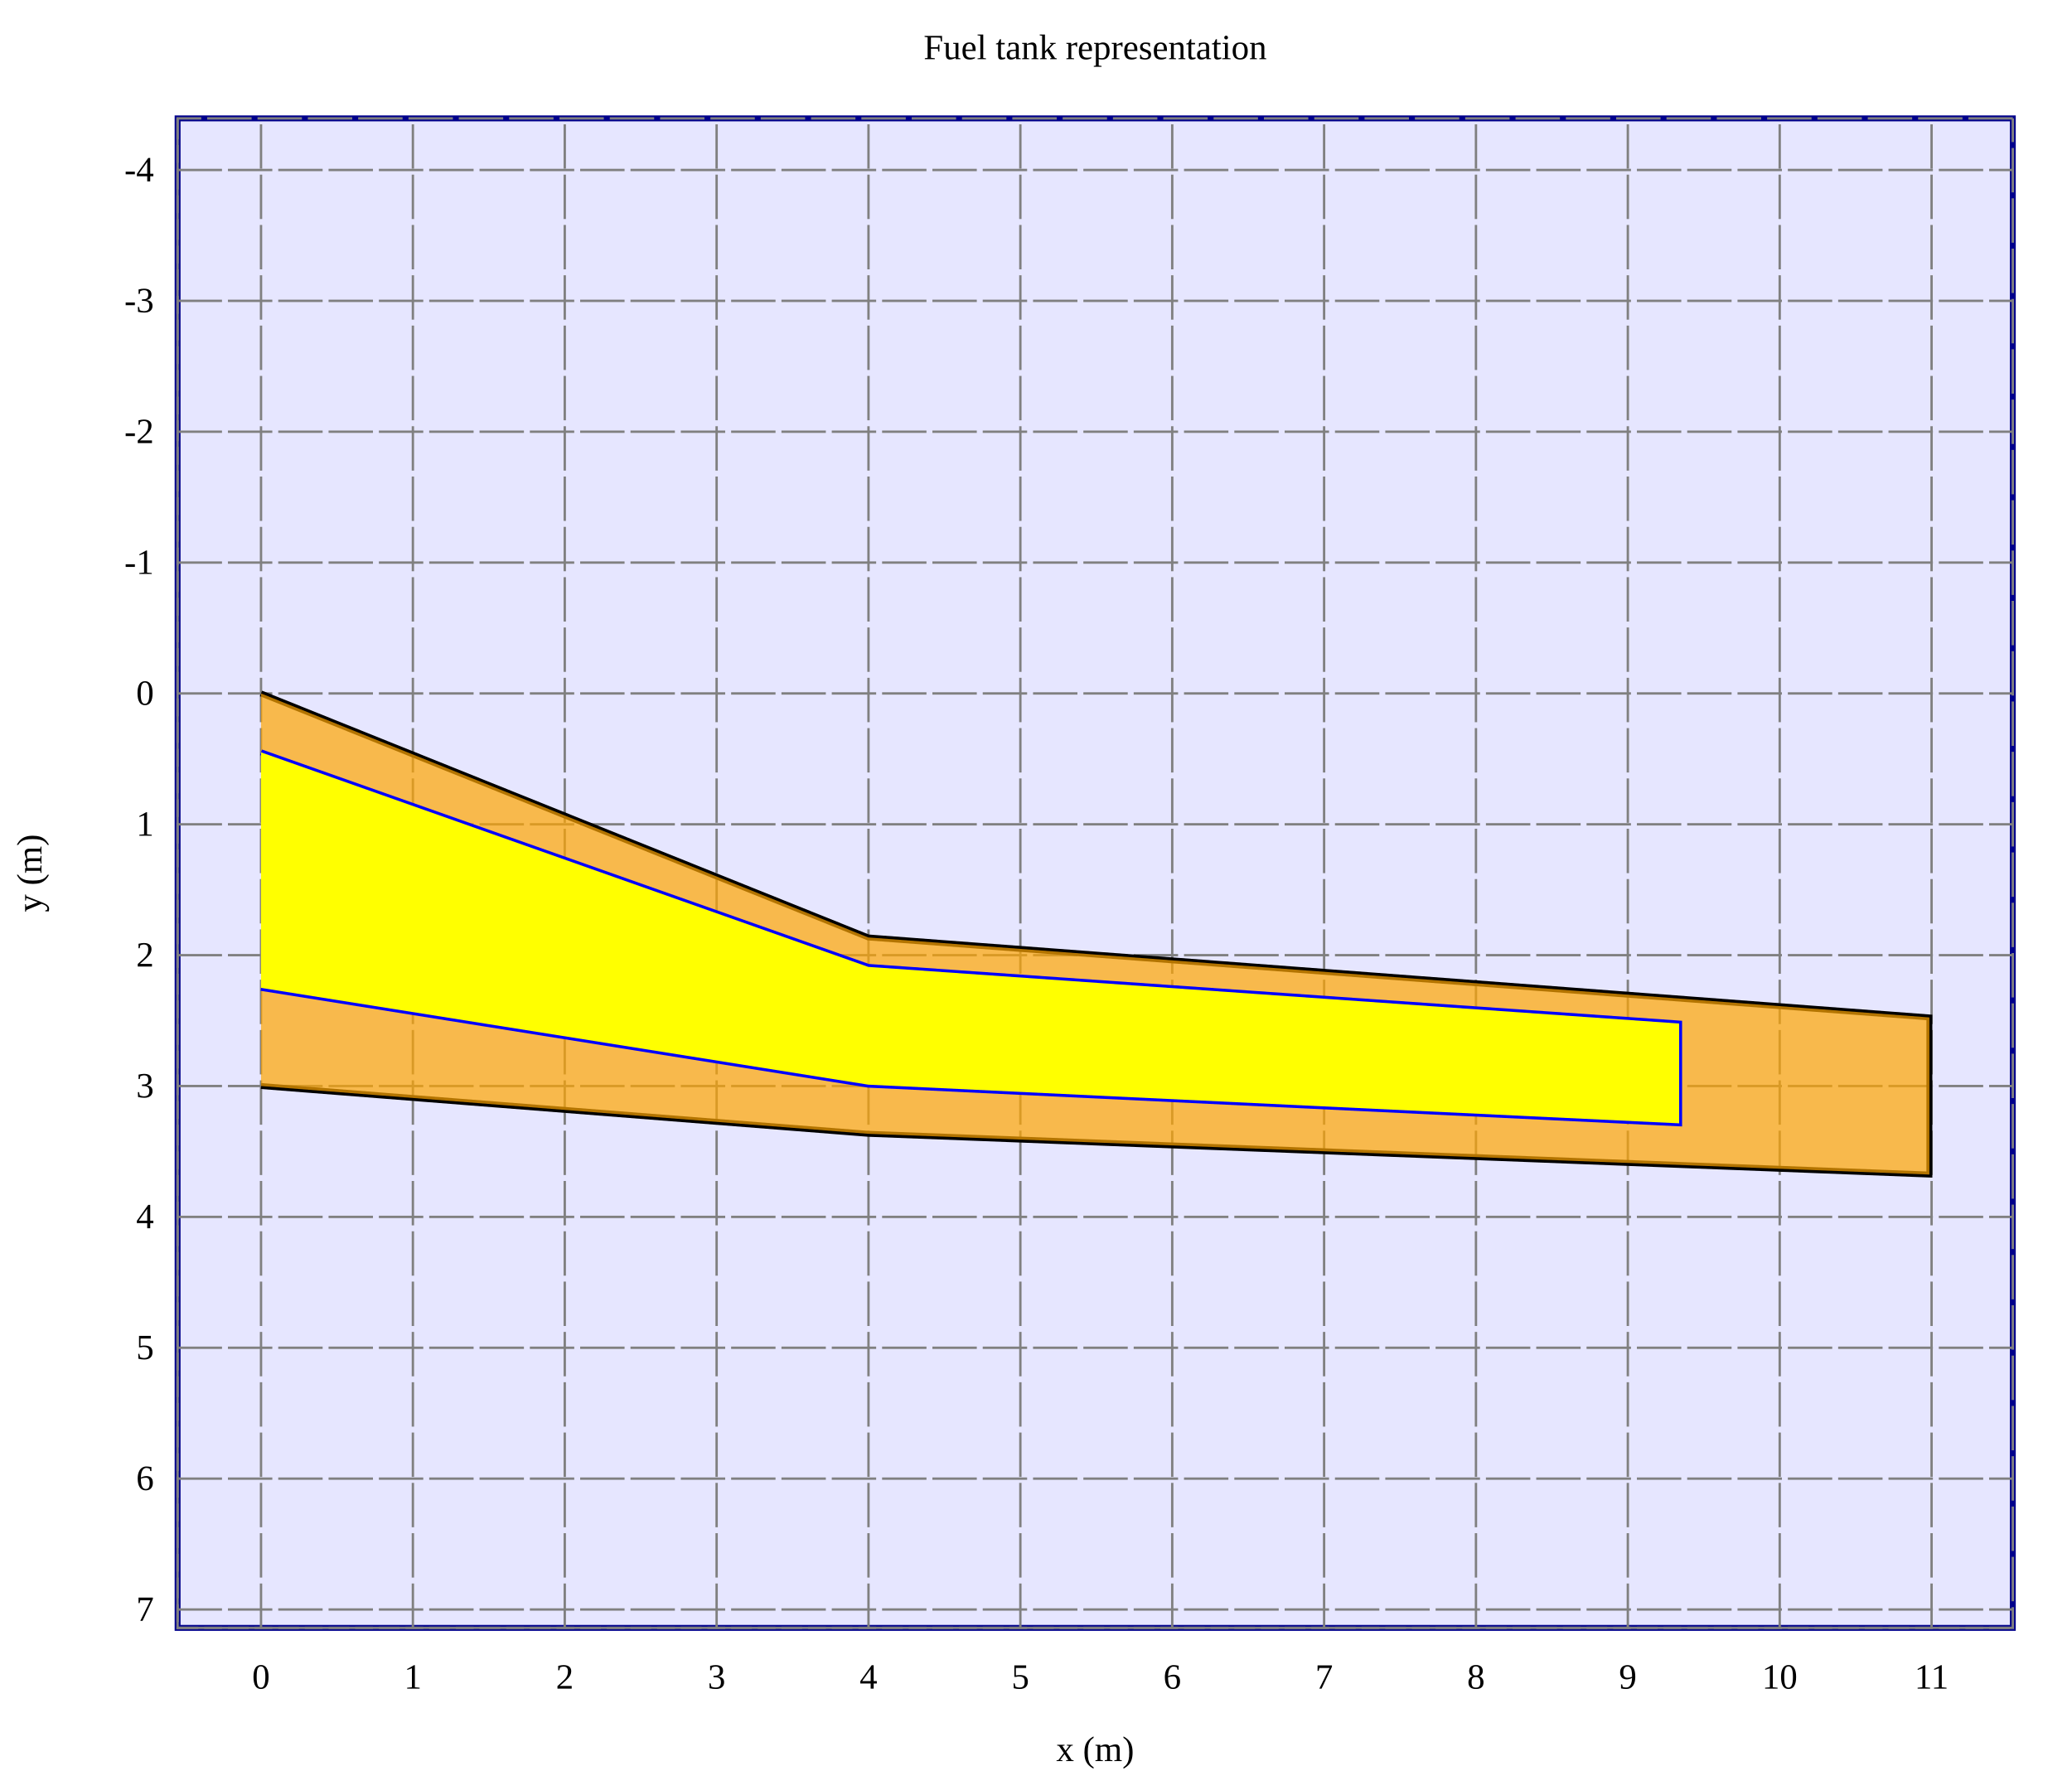
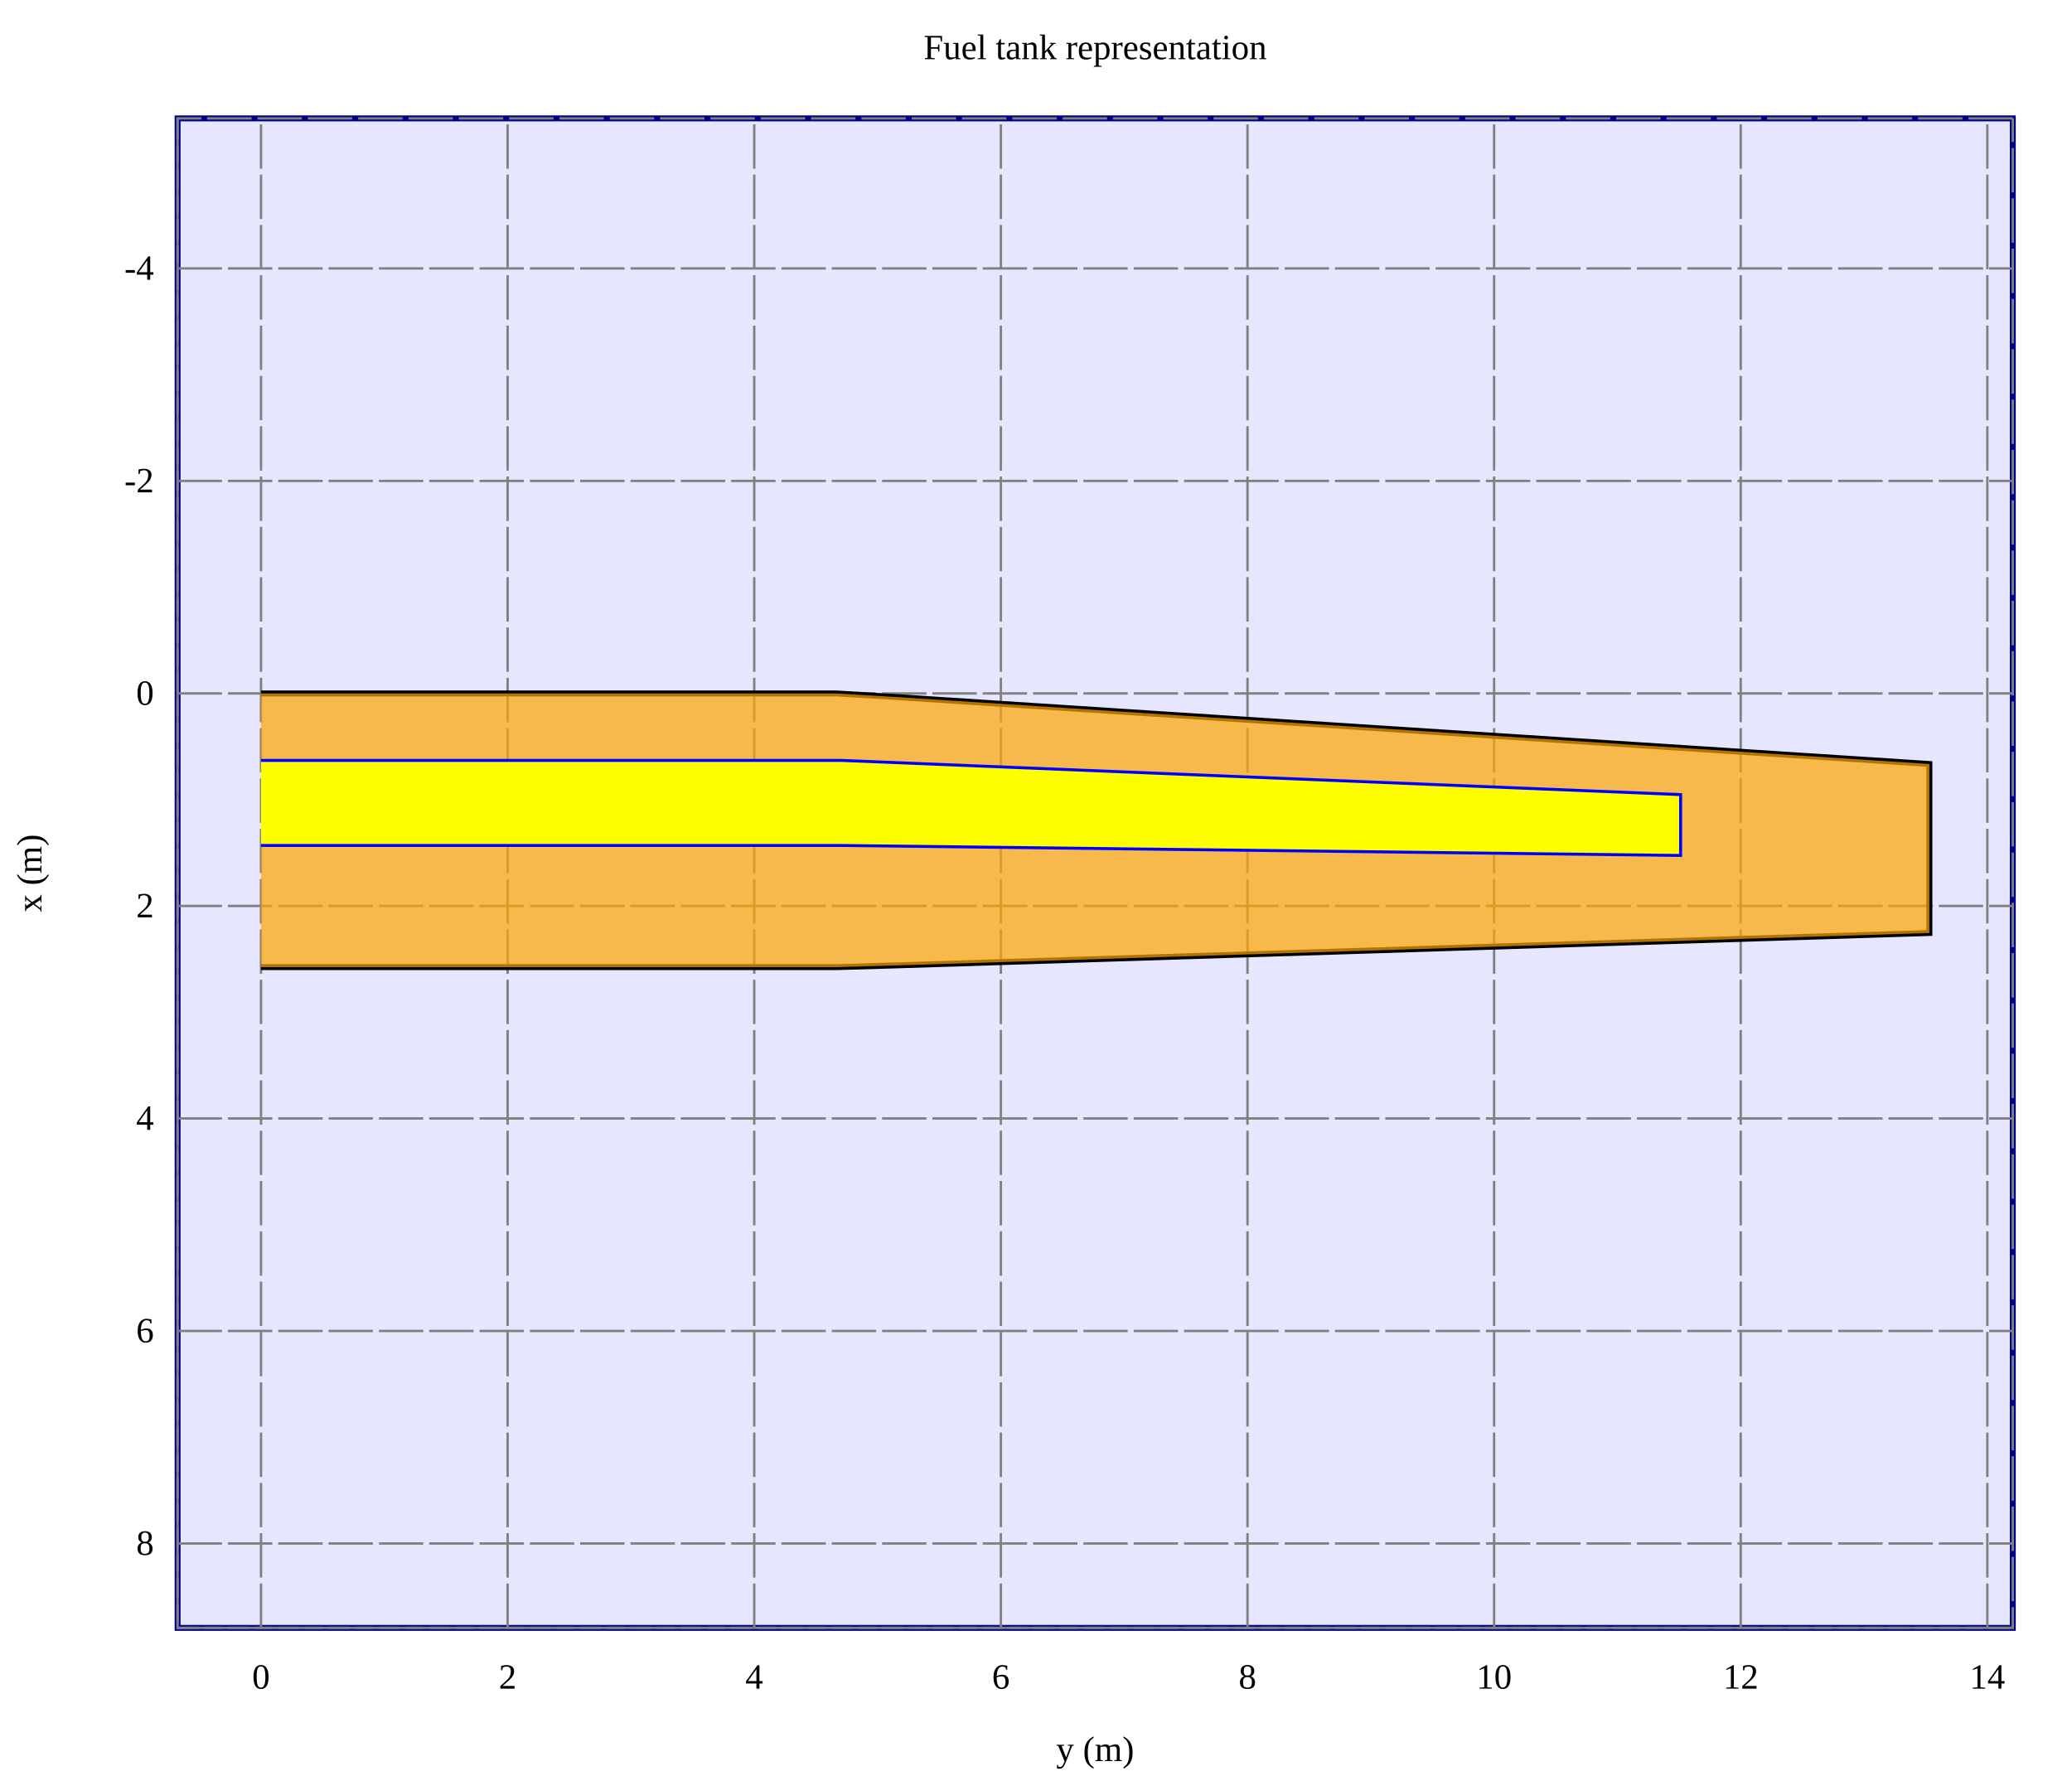
<svg xmlns="http://www.w3.org/2000/svg" id="svg" class="svg" width="700" height="600">
  <g id="page" width="700" height="600">
    <g id="graph" transform="translate(60,40)">
      <rect width="620" height="510" fill="blue" opacity="0.1" />
      <rect width="620" height="510" fill="none" opacity="1.0" style="stroke: darkblue; stroke-width: 2px;" />
      <g id="xAxis" class="axis" transform="translate(0,510)">
        <g class="tick" transform="translate(28.18182,0)" style="opacity: 1;">
          <line y2="-510" x2="0" style="fill: none; stroke: #808080; stroke-width: 0.8px; stroke-dasharray: 15px, 2px; font-style: normal; font-variant: normal; font-weight: normal; font-size: 10px; line-height: normal; font-family: sans-serif; shape-rendering: geometricprecision;" />
          <text dy=".71em" y="12" x="0" style="text-anchor: middle;">0</text>
        </g>
-         <g class="tick" transform="translate(79.48878,0)" style="opacity: 1;">
-           <line y2="-510" x2="0" style="fill: none; stroke: #808080; stroke-width: 0.8px; stroke-dasharray: 15px, 2px; font-style: normal; font-variant: normal; font-weight: normal; font-size: 10px; line-height: normal; font-family: sans-serif; shape-rendering: geometricprecision;" />
-           <text dy=".71em" y="12" x="0" style="text-anchor: middle;">1</text>
-         </g>
-         <g class="tick" transform="translate(130.7957,0)" style="opacity: 1;">
+         <g class="tick" transform="translate(111.4984,0)" style="opacity: 1;">
          <line y2="-510" x2="0" style="fill: none; stroke: #808080; stroke-width: 0.8px; stroke-dasharray: 15px, 2px; font-style: normal; font-variant: normal; font-weight: normal; font-size: 10px; line-height: normal; font-family: sans-serif; shape-rendering: geometricprecision;" />
          <text dy=".71em" y="12" x="0" style="text-anchor: middle;">2</text>
        </g>
-         <g class="tick" transform="translate(182.1027,0)" style="opacity: 1;">
-           <line y2="-510" x2="0" style="fill: none; stroke: #808080; stroke-width: 0.8px; stroke-dasharray: 15px, 2px; font-style: normal; font-variant: normal; font-weight: normal; font-size: 10px; line-height: normal; font-family: sans-serif; shape-rendering: geometricprecision;" />
-           <text dy=".71em" y="12" x="0" style="text-anchor: middle;">3</text>
-         </g>
-         <g class="tick" transform="translate(233.4097,0)" style="opacity: 1;">
+         <g class="tick" transform="translate(194.8149,0)" style="opacity: 1;">
          <line y2="-510" x2="0" style="fill: none; stroke: #808080; stroke-width: 0.8px; stroke-dasharray: 15px, 2px; font-style: normal; font-variant: normal; font-weight: normal; font-size: 10px; line-height: normal; font-family: sans-serif; shape-rendering: geometricprecision;" />
          <text dy=".71em" y="12" x="0" style="text-anchor: middle;">4</text>
        </g>
-         <g class="tick" transform="translate(284.7166,0)" style="opacity: 1;">
-           <line y2="-510" x2="0" style="fill: none; stroke: #808080; stroke-width: 0.8px; stroke-dasharray: 15px, 2px; font-style: normal; font-variant: normal; font-weight: normal; font-size: 10px; line-height: normal; font-family: sans-serif; shape-rendering: geometricprecision;" />
-           <text dy=".71em" y="12" x="0" style="text-anchor: middle;">5</text>
-         </g>
-         <g class="tick" transform="translate(336.0236,0)" style="opacity: 1;">
+         <g class="tick" transform="translate(278.1314,0)" style="opacity: 1;">
          <line y2="-510" x2="0" style="fill: none; stroke: #808080; stroke-width: 0.8px; stroke-dasharray: 15px, 2px; font-style: normal; font-variant: normal; font-weight: normal; font-size: 10px; line-height: normal; font-family: sans-serif; shape-rendering: geometricprecision;" />
          <text dy=".71em" y="12" x="0" style="text-anchor: middle;">6</text>
        </g>
-         <g class="tick" transform="translate(387.3305,0)" style="opacity: 1;">
-           <line y2="-510" x2="0" style="fill: none; stroke: #808080; stroke-width: 0.8px; stroke-dasharray: 15px, 2px; font-style: normal; font-variant: normal; font-weight: normal; font-size: 10px; line-height: normal; font-family: sans-serif; shape-rendering: geometricprecision;" />
-           <text dy=".71em" y="12" x="0" style="text-anchor: middle;">7</text>
-         </g>
-         <g class="tick" transform="translate(438.6375,0)" style="opacity: 1;">
+         <g class="tick" transform="translate(361.448,0)" style="opacity: 1;">
          <line y2="-510" x2="0" style="fill: none; stroke: #808080; stroke-width: 0.8px; stroke-dasharray: 15px, 2px; font-style: normal; font-variant: normal; font-weight: normal; font-size: 10px; line-height: normal; font-family: sans-serif; shape-rendering: geometricprecision;" />
          <text dy=".71em" y="12" x="0" style="text-anchor: middle;">8</text>
        </g>
-         <g class="tick" transform="translate(489.9445,0)" style="opacity: 1;">
-           <line y2="-510" x2="0" style="fill: none; stroke: #808080; stroke-width: 0.8px; stroke-dasharray: 15px, 2px; font-style: normal; font-variant: normal; font-weight: normal; font-size: 10px; line-height: normal; font-family: sans-serif; shape-rendering: geometricprecision;" />
-           <text dy=".71em" y="12" x="0" style="text-anchor: middle;">9</text>
-         </g>
-         <g class="tick" transform="translate(541.2514,0)" style="opacity: 1;">
+         <g class="tick" transform="translate(444.7645,0)" style="opacity: 1;">
          <line y2="-510" x2="0" style="fill: none; stroke: #808080; stroke-width: 0.8px; stroke-dasharray: 15px, 2px; font-style: normal; font-variant: normal; font-weight: normal; font-size: 10px; line-height: normal; font-family: sans-serif; shape-rendering: geometricprecision;" />
          <text dy=".71em" y="12" x="0" style="text-anchor: middle;">10</text>
        </g>
-         <g class="tick" transform="translate(592.5584,0)" style="opacity: 1;">
+         <g class="tick" transform="translate(528.081,0)" style="opacity: 1;">
          <line y2="-510" x2="0" style="fill: none; stroke: #808080; stroke-width: 0.8px; stroke-dasharray: 15px, 2px; font-style: normal; font-variant: normal; font-weight: normal; font-size: 10px; line-height: normal; font-family: sans-serif; shape-rendering: geometricprecision;" />
-           <text dy=".71em" y="12" x="0" style="text-anchor: middle;">11</text>
+           <text dy=".71em" y="12" x="0" style="text-anchor: middle;">12</text>
+         </g>
+         <g class="tick" transform="translate(611.3976,0)" style="opacity: 1;">
+           <line y2="-510" x2="0" style="fill: none; stroke: #808080; stroke-width: 0.8px; stroke-dasharray: 15px, 2px; font-style: normal; font-variant: normal; font-weight: normal; font-size: 10px; line-height: normal; font-family: sans-serif; shape-rendering: geometricprecision;" />
+           <text dy=".71em" y="12" x="0" style="text-anchor: middle;">14</text>
        </g>
        <path class="domain" d="M0,-510V0H620V-510" style="fill: none; stroke: #808080; stroke-width: 0.8px; stroke-dasharray: 15px, 2px; font-style: normal; font-variant: normal; font-weight: normal; font-size: 10px; line-height: normal; font-family: sans-serif; shape-rendering: geometricprecision;" />
      </g>
      <g id="yAxis" class="axis">
-         <g class="tick" transform="translate(0,17.43038)" style="opacity: 1;">
+         <g class="tick" transform="translate(0,50.68947)" style="opacity: 1;">
          <line x2="620" y2="0" style="fill: none; stroke: #808080; stroke-dasharray: 15px, 2px; stroke-width: 0.8px; shape-rendering: geometricprecision;" />
          <text dy=".32em" x="-8" y="0" style="text-anchor: end;">-4</text>
        </g>
-         <g class="tick" transform="translate(0,61.64422)" style="opacity: 1;">
-           <line x2="620" y2="0" style="fill: none; stroke: #808080; stroke-dasharray: 15px, 2px; stroke-width: 0.8px; shape-rendering: geometricprecision;" />
-           <text dy=".32em" x="-8" y="0" style="text-anchor: end;">-3</text>
-         </g>
-         <g class="tick" transform="translate(0,105.858)" style="opacity: 1;">
+         <g class="tick" transform="translate(0,122.4876)" style="opacity: 1;">
          <line x2="620" y2="0" style="fill: none; stroke: #808080; stroke-dasharray: 15px, 2px; stroke-width: 0.8px; shape-rendering: geometricprecision;" />
          <text dy=".32em" x="-8" y="0" style="text-anchor: end;">-2</text>
-         </g>
-         <g class="tick" transform="translate(0,150.0719)" style="opacity: 1;">
-           <line x2="620" y2="0" style="fill: none; stroke: #808080; stroke-dasharray: 15px, 2px; stroke-width: 0.8px; shape-rendering: geometricprecision;" />
-           <text dy=".32em" x="-8" y="0" style="text-anchor: end;">-1</text>
        </g>
        <g class="tick" transform="translate(0,194.2857)" style="opacity: 1;">
          <line x2="620" y2="0" style="fill: none; stroke: #808080; stroke-dasharray: 15px, 2px; stroke-width: 0.8px; shape-rendering: geometricprecision;" />
          <text dy=".32em" x="-8" y="0" style="text-anchor: end;">0</text>
        </g>
-         <g class="tick" transform="translate(0,238.4995)" style="opacity: 1;">
-           <line x2="620" y2="0" style="fill: none; stroke: #808080; stroke-dasharray: 15px, 2px; stroke-width: 0.8px; shape-rendering: geometricprecision;" />
-           <text dy=".32em" x="-8" y="0" style="text-anchor: end;">1</text>
-         </g>
-         <g class="tick" transform="translate(0,282.7134)" style="opacity: 1;">
+         <g class="tick" transform="translate(0,266.0838)" style="opacity: 1;">
          <line x2="620" y2="0" style="fill: none; stroke: #808080; stroke-dasharray: 15px, 2px; stroke-width: 0.8px; shape-rendering: geometricprecision;" />
          <text dy=".32em" x="-8" y="0" style="text-anchor: end;">2</text>
        </g>
-         <g class="tick" transform="translate(0,326.9272)" style="opacity: 1;">
-           <line x2="620" y2="0" style="fill: none; stroke: #808080; stroke-dasharray: 15px, 2px; stroke-width: 0.8px; shape-rendering: geometricprecision;" />
-           <text dy=".32em" x="-8" y="0" style="text-anchor: end;">3</text>
-         </g>
-         <g class="tick" transform="translate(0,371.141)" style="opacity: 1;">
+         <g class="tick" transform="translate(0,337.882)" style="opacity: 1;">
          <line x2="620" y2="0" style="fill: none; stroke: #808080; stroke-dasharray: 15px, 2px; stroke-width: 0.8px; shape-rendering: geometricprecision;" />
          <text dy=".32em" x="-8" y="0" style="text-anchor: end;">4</text>
        </g>
-         <g class="tick" transform="translate(0,415.3549)" style="opacity: 1;">
-           <line x2="620" y2="0" style="fill: none; stroke: #808080; stroke-dasharray: 15px, 2px; stroke-width: 0.8px; shape-rendering: geometricprecision;" />
-           <text dy=".32em" x="-8" y="0" style="text-anchor: end;">5</text>
-         </g>
-         <g class="tick" transform="translate(0,459.5687)" style="opacity: 1;">
+         <g class="tick" transform="translate(0,409.6801)" style="opacity: 1;">
          <line x2="620" y2="0" style="fill: none; stroke: #808080; stroke-dasharray: 15px, 2px; stroke-width: 0.8px; shape-rendering: geometricprecision;" />
          <text dy=".32em" x="-8" y="0" style="text-anchor: end;">6</text>
        </g>
-         <g class="tick" transform="translate(0,503.7825)" style="opacity: 1;">
+         <g class="tick" transform="translate(0,481.4782)" style="opacity: 1;">
          <line x2="620" y2="0" style="fill: none; stroke: #808080; stroke-dasharray: 15px, 2px; stroke-width: 0.8px; shape-rendering: geometricprecision;" />
-           <text dy=".32em" x="-8" y="0" style="text-anchor: end;">7</text>
+           <text dy=".32em" x="-8" y="0" style="text-anchor: end;">8</text>
        </g>
        <path class="domain" d="M620,0H0V510H620" style="fill: none; stroke: #808080; stroke-dasharray: 15px, 2px; stroke-width: 0.8px; shape-rendering: geometricprecision;" />
      </g>
      <g id="xy" class="xy">
-         <path id="line" d="M28.182,194.286L68.442,210.464L108.701,226.642L148.961,242.82L189.221,258.998L229.481,275.176L233.339,276.726L269.74,279.471L310,282.506L350.26,285.541L390.519,288.577L430.779,291.612L471.039,294.647L511.299,297.683L551.558,300.718L591.818,303.753L591.818,356.835L551.558,355.286L511.299,353.738L471.039,352.189L430.779,350.641L390.519,349.093L350.26,347.544L310,345.996L269.74,344.447L233.339,343.07L229.481,342.766L189.221,339.598L148.961,336.431L108.701,333.263L68.442,330.095L28.182,326.927" class="line" style="fill:none; stroke:black; stroke-width:2" />
-         <path id="area" d="M28.182,194.286L68.442,210.464L108.701,226.642L148.961,242.82L189.221,258.998L229.481,275.176L233.339,276.726L269.74,279.471L310,282.506L350.26,285.541L390.519,288.577L430.779,291.612L471.039,294.647L511.299,297.683L551.558,300.718L591.818,303.753L591.818,356.835L551.558,355.286L511.299,353.738L471.039,352.189L430.779,350.641L390.519,349.093L350.26,347.544L310,345.996L269.74,344.447L233.339,343.07L229.481,342.766L189.221,339.598L148.961,336.431L108.701,333.263L68.442,330.095L28.182,326.927L28.182,194.286L68.442,194.286L108.701,194.286L148.961,194.286L189.221,194.286L229.481,194.286L233.339,194.286L269.74,194.286L310,194.286L350.26,194.286L390.519,194.286L430.779,194.286L471.039,194.286L511.299,194.286L551.558,194.286L591.818,194.286L591.818,194.286L551.558,194.286L511.299,194.286L471.039,194.286L430.779,194.286L390.519,194.286L350.26,194.286L310,194.286L269.74,194.286L233.339,194.286L229.481,194.286L189.221,194.286L148.961,194.286L108.701,194.286L68.442,194.286L28.182,194.286Z" class="area" style="fill:orange;" opacity="0.7" />
+         <path id="line" d="M28.182,194.286L47.618,194.286L67.053,194.286L86.489,194.286L105.925,194.286L125.361,194.286L144.796,194.286L164.232,194.286L183.668,194.286L203.103,194.286L222.539,194.286L241.975,195.452L261.411,196.711L280.846,197.971L300.282,199.23L319.718,200.489L339.154,201.749L358.589,203.008L378.025,204.267L397.461,205.527L416.897,206.786L436.332,208.045L455.768,209.305L475.204,210.564L494.639,211.823L514.075,213.083L533.511,214.342L552.947,215.602L572.382,216.861L591.818,218.12L591.818,275.221L572.382,275.831L552.947,276.44L533.511,277.05L514.075,277.66L494.639,278.269L475.204,278.879L455.768,279.488L436.332,280.098L416.897,280.707L397.461,281.317L378.025,281.927L358.589,282.536L339.154,283.146L319.718,283.755L300.282,284.365L280.846,284.974L261.411,285.584L241.975,286.194L222.539,286.758L203.103,286.758L183.668,286.758L164.232,286.758L144.796,286.758L125.361,286.758L105.925,286.758L86.489,286.758L67.053,286.758L47.618,286.758L28.182,286.758" class="line" style="fill:none; stroke:black; stroke-width:2" />
+         <path id="area" d="M28.182,194.286L47.618,194.286L67.053,194.286L86.489,194.286L105.925,194.286L125.361,194.286L144.796,194.286L164.232,194.286L183.668,194.286L203.103,194.286L222.539,194.286L241.975,195.452L261.411,196.711L280.846,197.971L300.282,199.23L319.718,200.489L339.154,201.749L358.589,203.008L378.025,204.267L397.461,205.527L416.897,206.786L436.332,208.045L455.768,209.305L475.204,210.564L494.639,211.823L514.075,213.083L533.511,214.342L552.947,215.602L572.382,216.861L591.818,218.12L591.818,275.221L572.382,275.831L552.947,276.44L533.511,277.05L514.075,277.66L494.639,278.269L475.204,278.879L455.768,279.488L436.332,280.098L416.897,280.707L397.461,281.317L378.025,281.927L358.589,282.536L339.154,283.146L319.718,283.755L300.282,284.365L280.846,284.974L261.411,285.584L241.975,286.194L222.539,286.758L203.103,286.758L183.668,286.758L164.232,286.758L144.796,286.758L125.361,286.758L105.925,286.758L86.489,286.758L67.053,286.758L47.618,286.758L28.182,286.758L28.182,194.286L47.618,194.286L67.053,194.286L86.489,194.286L105.925,194.286L125.361,194.286L144.796,194.286L164.232,194.286L183.668,194.286L203.103,194.286L222.539,194.286L241.975,194.286L261.411,194.286L280.846,194.286L300.282,194.286L319.718,194.286L339.154,194.286L358.589,194.286L378.025,194.286L397.461,194.286L416.897,194.286L436.332,194.286L455.768,194.286L475.204,194.286L494.639,194.286L514.075,194.286L533.511,194.286L552.947,194.286L572.382,194.286L591.818,194.286L591.818,194.286L572.382,194.286L552.947,194.286L533.511,194.286L514.075,194.286L494.639,194.286L475.204,194.286L455.768,194.286L436.332,194.286L416.897,194.286L397.461,194.286L378.025,194.286L358.589,194.286L339.154,194.286L319.718,194.286L300.282,194.286L280.846,194.286L261.411,194.286L241.975,194.286L222.539,194.286L203.103,194.286L183.668,194.286L164.232,194.286L144.796,194.286L125.361,194.286L105.925,194.286L86.489,194.286L67.053,194.286L47.618,194.286L28.182,194.286Z" class="area" style="fill:orange;" opacity="0.7" />
      </g>
      <g id="xy" class="xy">
-         <path id="line" d="M28.182,214.182L233.339,286.675L507.273,305.81L507.273,339.532L233.339,326.467L28.182,293.767" class="line" style="fill:none; stroke:blue; stroke-width:2" />
-         <path id="area" d="M28.182,214.182L233.339,286.675L507.273,305.81L507.273,339.532L233.339,326.467L28.182,293.767L28.182,194.286L233.339,194.286L507.273,194.286L507.273,194.286L233.339,194.286L28.182,194.286Z" class="area" style="fill:yellow;" opacity="1" />
+         <path id="line" d="M28.182,217.404L223.976,217.404L507.273,228.95L507.273,248.519L223.976,245.146L28.182,245.146" class="line" style="fill:none; stroke:blue; stroke-width:2" />
+         <path id="area" d="M28.182,217.404L223.976,217.404L507.273,228.95L507.273,248.519L223.976,245.146L28.182,245.146L28.182,194.286L223.976,194.286L507.273,194.286L507.273,194.286L223.976,194.286L28.182,194.286Z" class="area" style="fill:yellow;" opacity="1" />
      </g>
    </g>
  </g>
-   <text class="x label" text-anchor="middle" x="370" y="595">x (m)</text>
-   <text class="y label" text-anchor="middle" x="-295" y="5" dy=".75em" transform="rotate(-90)">y (m)</text>
+   <text class="x label" text-anchor="middle" x="370" y="595">y (m)</text>
+   <text class="y label" text-anchor="middle" x="-295" y="5" dy=".75em" transform="rotate(-90)">x (m)</text>
  <text class="title" text-anchor="middle" x="370" y="20">Fuel tank representation</text>
</svg>
